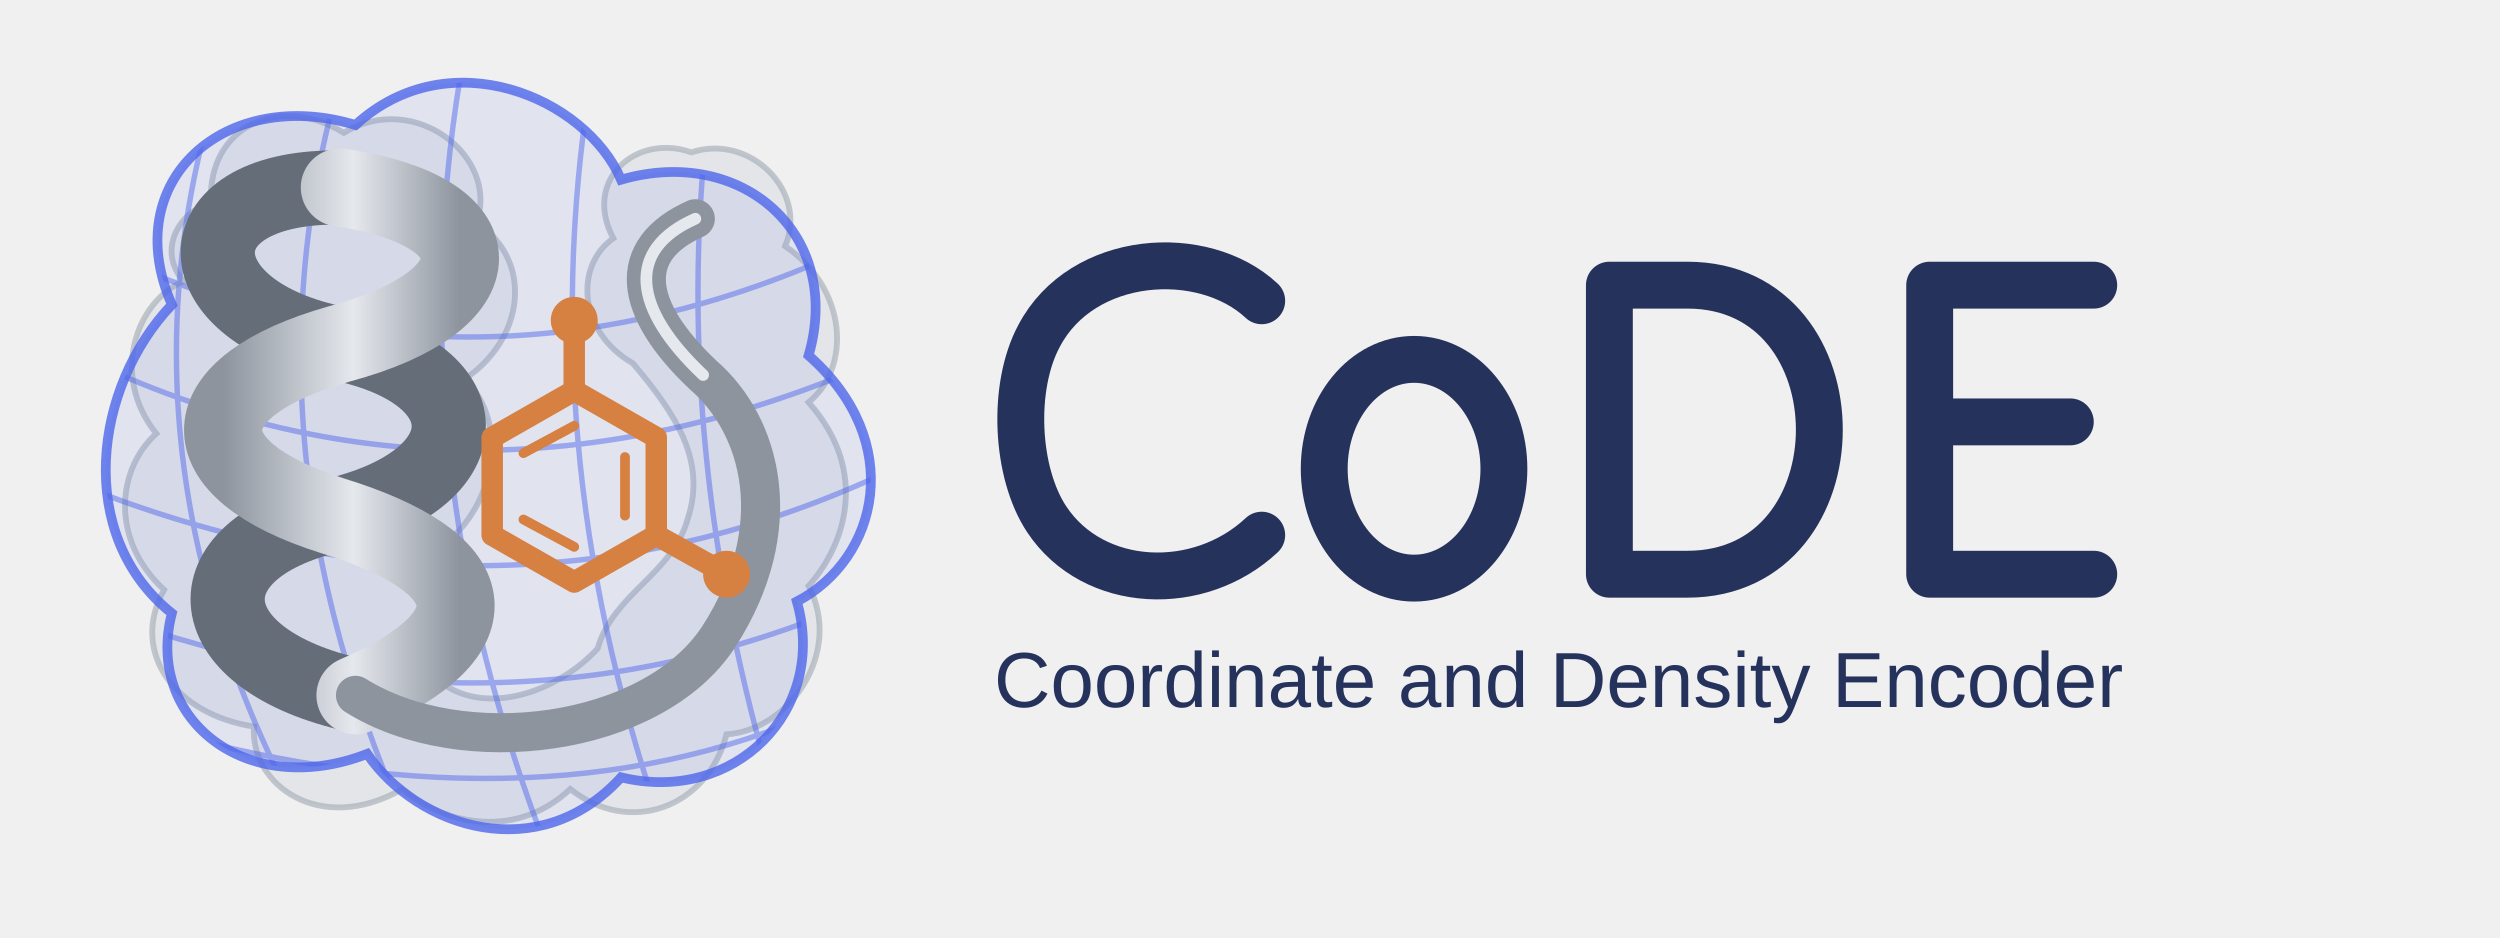
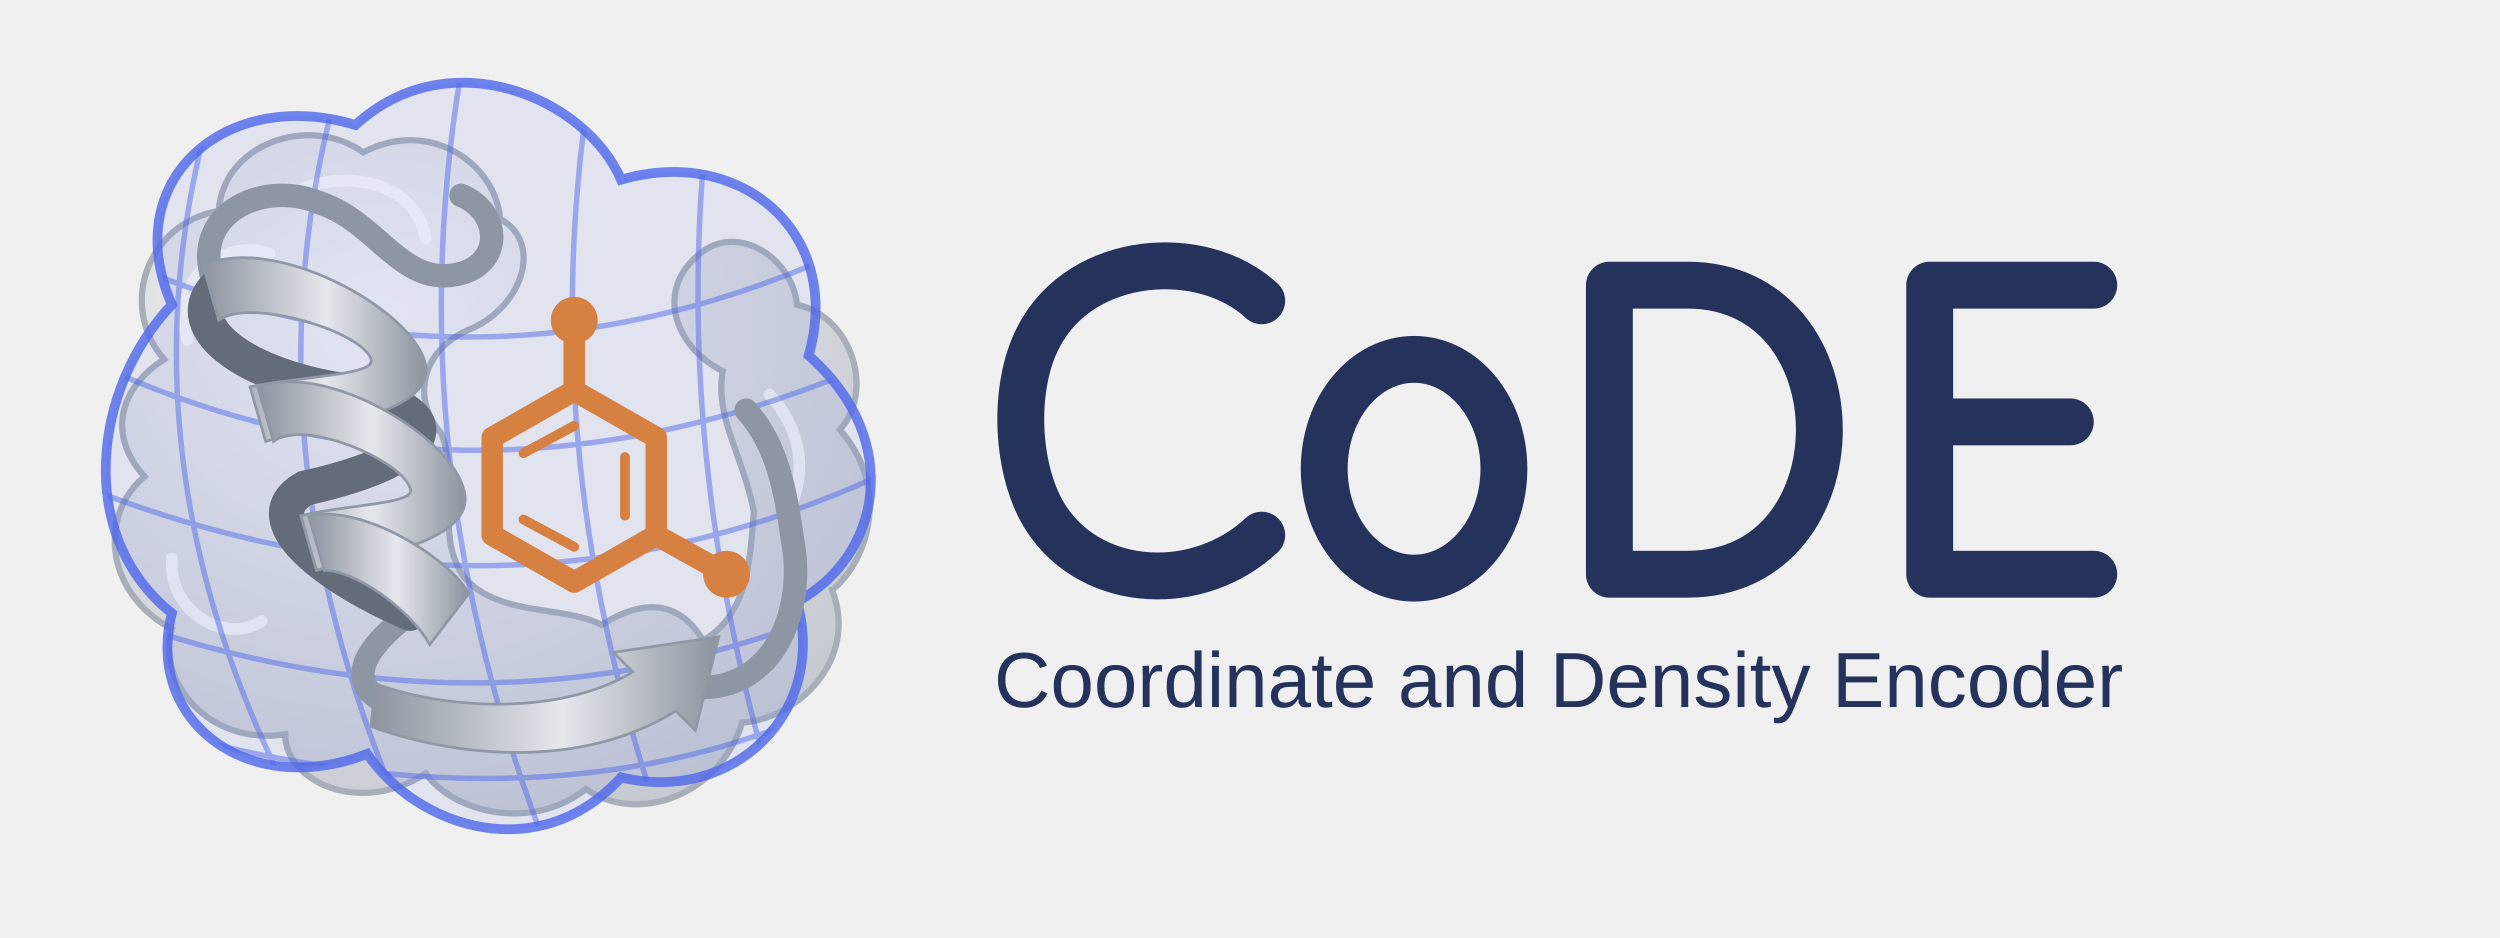
<svg xmlns="http://www.w3.org/2000/svg" width="640" height="240" viewBox="0 0 640 240" role="img" aria-labelledby="title desc">
  <defs>
+     <radialGradient id="protein-surface" cx=".35" cy=".28" r=".8">
+       <stop stop-color="#F1F2F4" />
+       <stop offset="1" stop-color="#B9BFC8" />
+     </radialGradient>
    <linearGradient id="ribbon" x1="0" y1="0" x2="1" y2="0">
      <stop stop-color="#8D949E" />
      <stop offset=".55" stop-color="#E5E8ED" />
      <stop offset="1" stop-color="#8D949E" />
    </linearGradient>
    <path id="envelope" d="M44 78 C30 46 58 22 91 32 C115 10 150 25 159 46 C190 37 216 60 207 91 C232 113 225 143 204 154 C212 182 188 206 159 199 C138 222 107 212 94 193 C63 205 37 184 44 157 C19 137 24 99 44 78Z" />
    <clipPath id="density">
      <use href="#envelope" />
    </clipPath>
  </defs>
-   <path d="M54 52 C53 32 72 24 88 34 C106 23 128 40 122 57 C137 67 134 87 119 97 C131 109 126 130 114 139 C131 149 124 167 112 174 C124 184 143 177 153 166 C157 152 172 147 176 133 C181 118 173 106 162 93 C148 85 147 68 157 61 C149 46 163 34 177 39 C192 34 207 49 201 63 C217 74 218 94 207 103 C223 121 216 140 207 150 C216 167 202 187 186 188 C181 207 161 214 146 202 C131 216 112 210 103 202 C82 214 64 201 65 186 C45 183 33 167 42 151 C28 138 30 120 40 111 C28 96 35 77 47 72 C40 64 46 54 54 52Z" fill="#D7DAE0" fill-opacity=".5" stroke="#A7AEB8" stroke-opacity=".65" stroke-width="1.5" />
+   <path d="M42 92 C30 78 38 57 56 54 C57 37 79 29 93 39 C110 30 127 42 128 56 C139 62 134 78 121 84 C108 89 105 102 113 111 C118 124 111 137 119 148 C128 158 145 155 154 160 C168 151 176 157 180 164 C192 157 192 142 193 131 C190 116 183 107 185 95 C173 89 168 75 178 66 C188 56 203 66 204 78 C218 81 224 100 215 110 C229 126 221 145 213 151 C220 169 204 184 190 185 C184 204 163 211 150 202 C136 213 116 208 109 198 C92 209 73 200 73 188 C53 191 40 174 44 161 C27 152 25 132 37 122 C27 111 31 99 42 92Z" fill="url(#protein-surface)" fill-opacity=".78" stroke="#A8AFB9" stroke-width="1.6" />
+   <path d="M48 87 C43 69 60 61 69 65 M78 48 C93 43 107 49 109 61 M44 143 C43 157 58 165 67 159 M119 187 C133 196 145 187 147 180 M197 101 C208 113 205 126 201 132" fill="none" stroke="#FFFFFF" stroke-opacity=".6" stroke-width="3" stroke-linecap="round" />
  <use href="#envelope" fill="#4E67EB" fill-opacity=".09" stroke="#4E67EB" stroke-width="2.5" stroke-opacity=".8" />
  <g clip-path="url(#density)" fill="none" stroke="#4E67EB" stroke-width="1.4" opacity=".48">
    <path d="M21 62 Q122 112 227 59 M20 91 Q123 141 234 88 M20 124 Q130 168 231 119 M26 157 Q129 195 224 152 M34 185 Q135 215 210 182" />
    <path d="M57 18 Q24 119 83 220 M88 17 Q58 117 110 224 M119 13 Q100 116 141 220 M151 22 Q136 118 171 216 M181 32 Q172 115 198 203" />
  </g>
-   <path d="M86 48 C45 48 46 80 87 88 C125 96 124 123 85 132 C47 141 50 169 91 178" fill="none" stroke="#656D79" stroke-width="19" stroke-linecap="round" />
-   <path d="M87 48 C128 54 128 77 87 88 C48 99 47 120 85 132 C124 144 128 162 91 178" fill="none" stroke="url(#ribbon)" stroke-width="20" stroke-linecap="round" />
-   <path d="M91 178 C118 195 167 189 184 163 C202 135 195 109 180 96 C162 79 160 64 178 56" fill="none" stroke="#8D949E" stroke-width="10" stroke-linecap="round" />
-   <path d="M180 96 C162 79 160 64 178 56" fill="none" stroke="#E5E8ED" stroke-width="3" stroke-linecap="round" />
+   <path d="M54 70 C50 54 68 46 82 52 C97 57 103 74 118 70 C129 67 128 54 118 50 M105 157 C93 166 88 175 99 180 M178 176 C199 177 206 155 203 139 C201 125 199 114 191 105" fill="none" stroke="#8D96A2" stroke-width="6" stroke-linecap="round" />
+   <path d="M58 71 C43 82 61 96 88 100 C116 105 114 117 78 125 C64 133 84 148 105 157" fill="none" stroke="#636C78" stroke-width="9" stroke-linecap="round" />
+   <g fill="url(#ribbon)" stroke="#8F98A5" stroke-width=".7">
+     <path d="M52 68 C71 59 111 82 109 96 C107 107 77 110 68 113 L64 99 C80 96 96 96 95 92 C93 85 64 76 56 82 Z" />
+     <path d="M66 99 C85 92 121 115 119 129 C117 140 91 143 81 146 L77 132 C90 129 107 129 105 125 C103 118 78 107 70 113 Z" />
+     <path d="M79 132 C94 129 116 144 120 152 L110 165 C105 156 91 146 83 146 Z" />
+     <path d="M96 175 C115 182 144 183 162 172 L157 167 L184 163 L178 187 L173 182 C149 197 117 194 95 186 Z" />
+   </g>
  <g fill="none" stroke="#D68042" stroke-width="5.5" stroke-linejoin="round" stroke-linecap="round">
    <path d="M126 112 L147 100 L168 112 L168 137 L147 149 L126 137 Z M168 137 L186 147 M147 100 L147 82" />
    <path d="M134 116 L147 109 M160 117 L160 132 M147 140 L134 133" stroke-width="2.5" />
  </g>
  <g fill="#D68042">
    <circle cx="147" cy="82" r="6" />
    <circle cx="186" cy="147" r="6" />
  </g>
  <g fill="none" stroke="#25325B" stroke-width="12" stroke-linecap="round" stroke-linejoin="round">
    <path d="M323 77 C308 63 277 65 266 86 C259 99 260 121 268 133 C280 151 307 152 323 137" />
    <ellipse cx="362" cy="120" rx="23" ry="28" />
    <path d="M412 73 L412 147 L432 147 C477 147 477 73 432 73 Z" />
    <path d="M536 73 L494 73 L494 147 L536 147 M494 108 L530 108" />
  </g>
  <text x="399" y="181" text-anchor="middle" fill="#25325B" font-family="Arial, Helvetica, sans-serif" font-size="20" letter-spacing="0">Coordinate and Density Encoder</text>
</svg>
